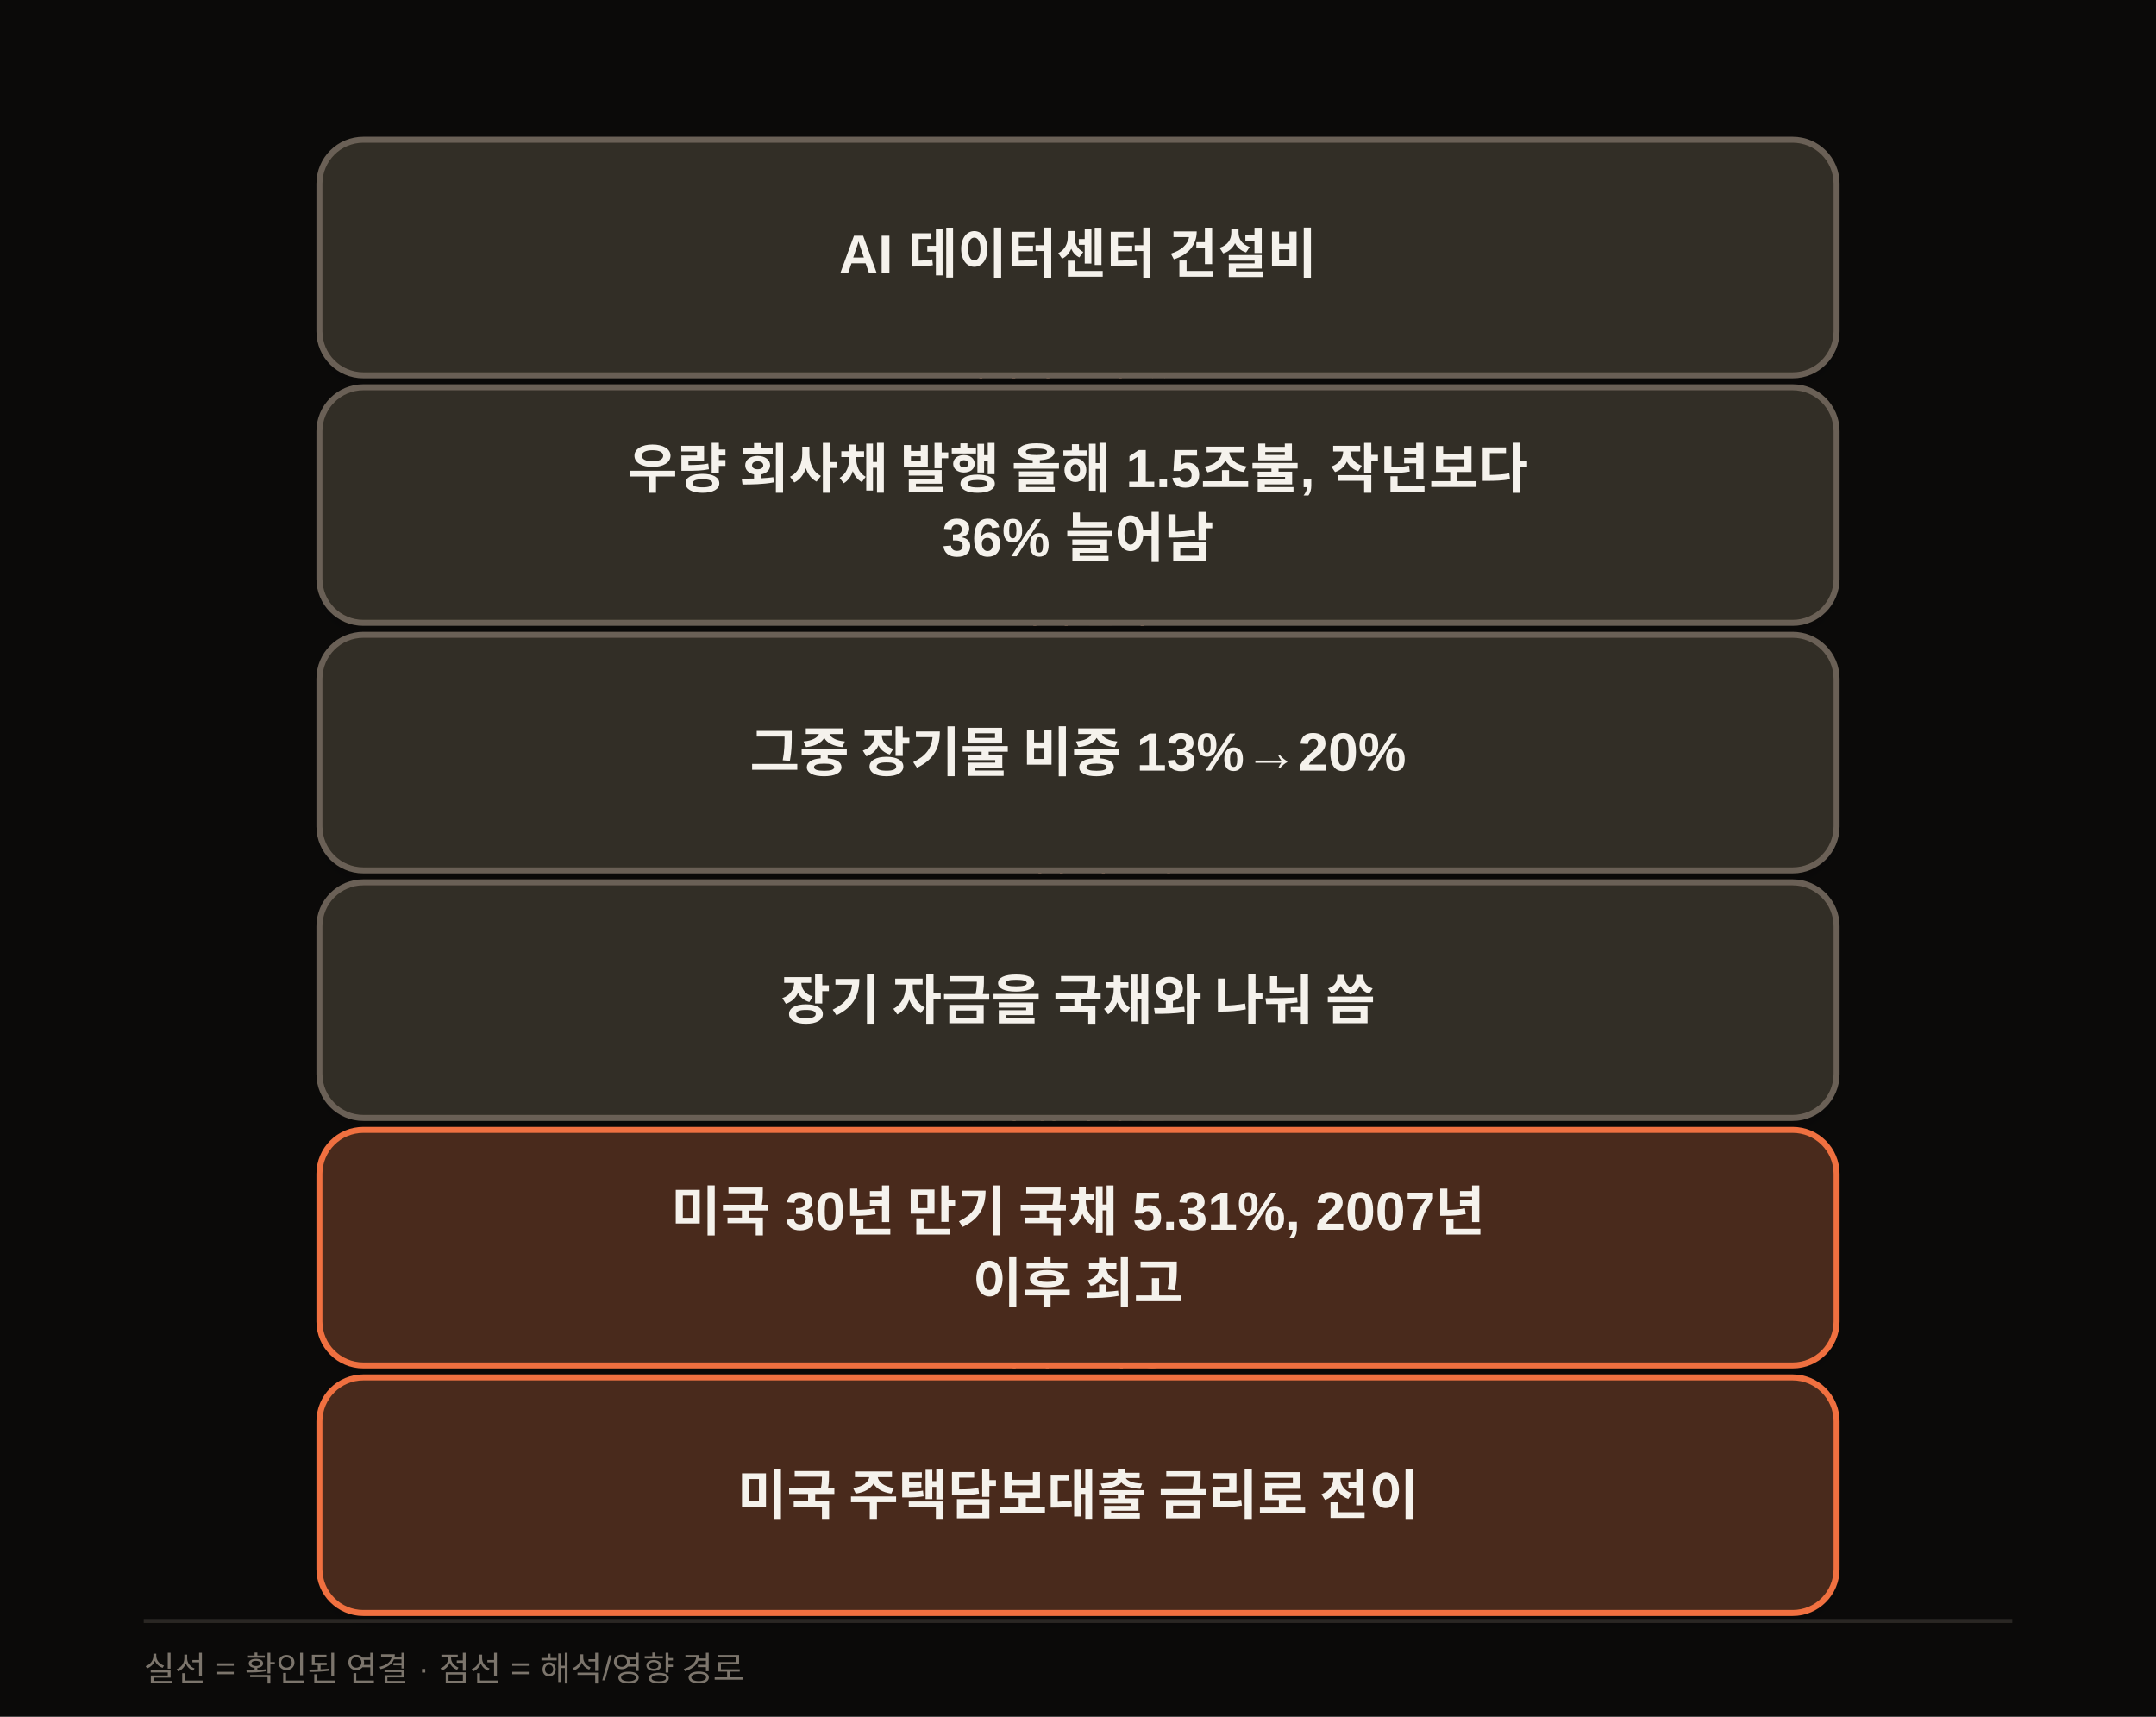
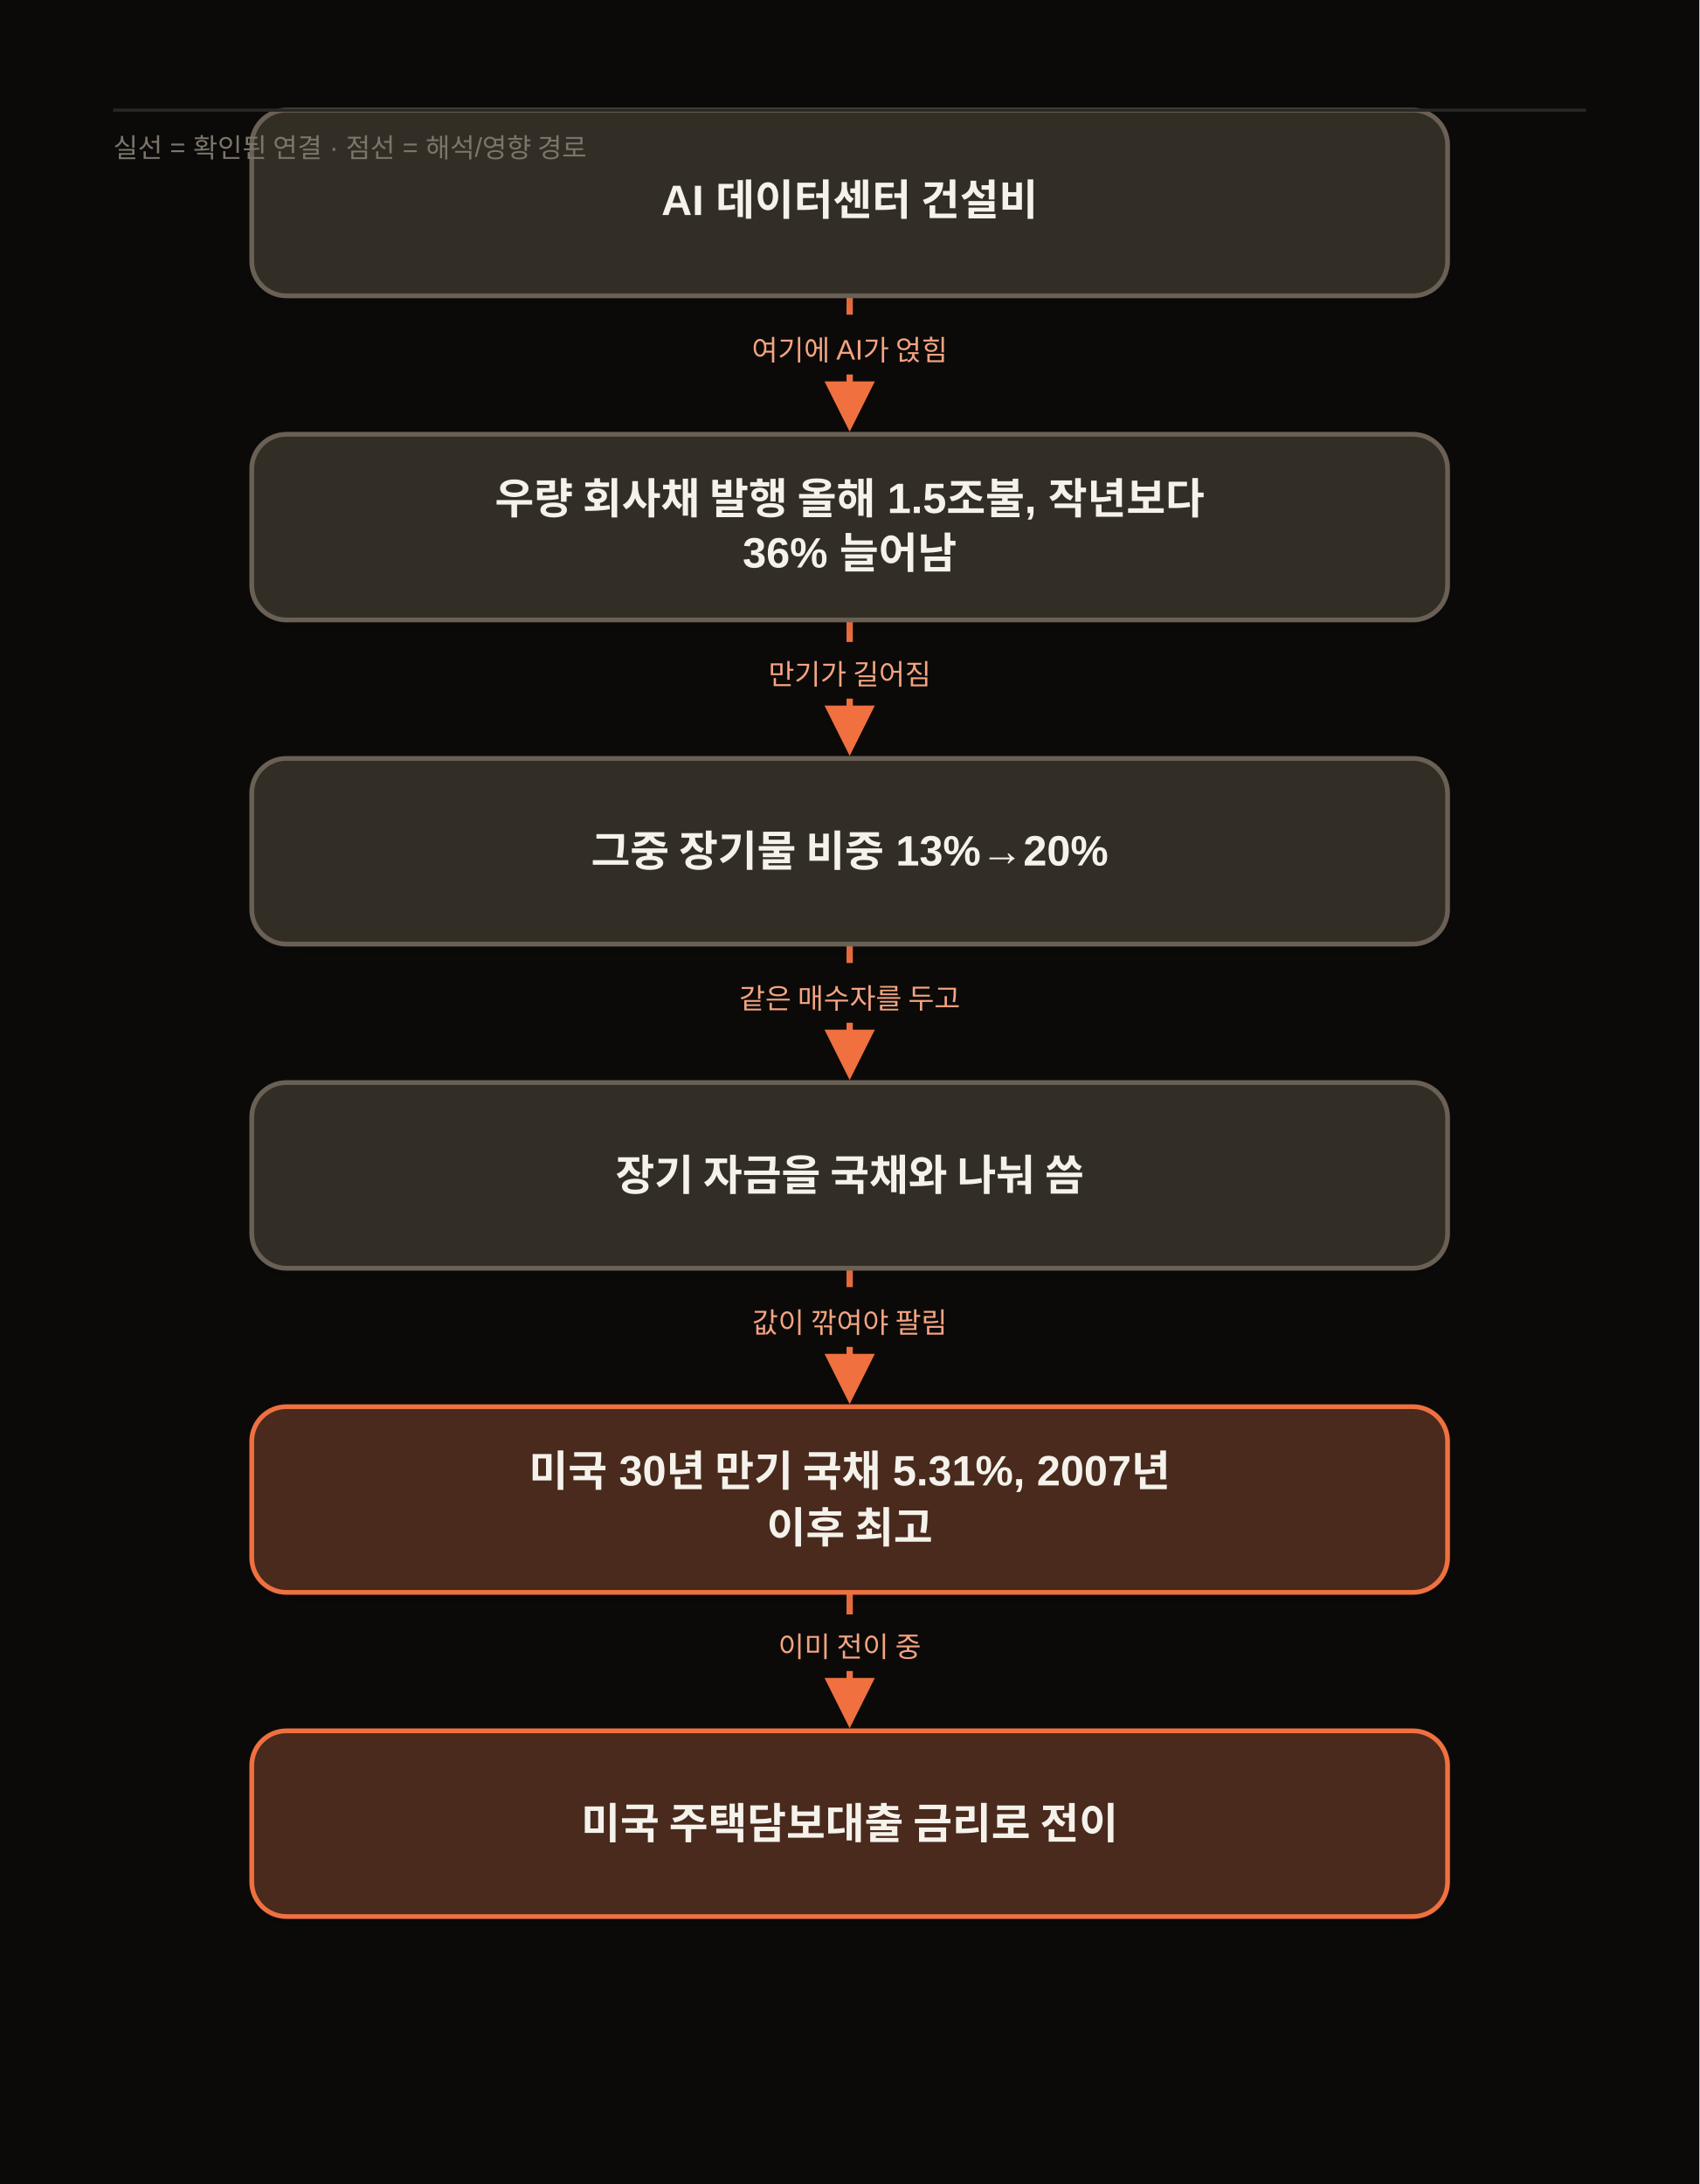
- <svg xmlns="http://www.w3.org/2000/svg" width="1080" height="860" viewBox="0 0 1080 860" class="morning-diagram" data-motion-orientation="TB" data-motion-steps="11">
+ <svg xmlns="http://www.w3.org/2000/svg" width="1080" height="1388" viewBox="0 0 1080 1388" class="morning-diagram" data-motion-orientation="TB" data-motion-steps="11">
  <defs>
    <filter id="shadow" x="-20%" y="-20%" width="140%" height="160%">
      <feDropShadow dx="0" dy="6" stdDeviation="8" flood-color="#111111" flood-opacity=".09" />
    </filter>
    <marker id="arrow" viewBox="0 0 10 10" refX="8" refY="5" markerWidth="8" markerHeight="8" orient="auto-start-reverse">
      <path d="M 0 0 L 10 5 L 0 10 z" fill="#F07040" />
    </marker>
  </defs>
-   <rect width="1080" height="860" fill="#0B0A09" />
+   <rect width="1080" height="1388" fill="#0B0A09" />
  <g class="motion-step motion-edge" data-motion-step="1" style="--motion-delay:680ms">
-     <path d="M 540.0 188.0 C 540.0 191.0, 540.0 191.0, 540.0 186.0" fill="none" stroke="#F07040" stroke-width="4" stroke-dasharray="12 10" marker-end="url(#arrow)" />
-     <rect x="468.0" y="161.0" width="144" height="36" rx="18" fill="#0B0A09" />
-     <text x="540.0" y="188.0" text-anchor="middle" font-family="Apple SD Gothic Neo,Malgun Gothic,Arial,sans-serif" font-size="18" fill="#F5A481">여기에 AI가 얹힘</text>
+     <path d="M 540.0 188.0 C 540.0 232.0, 540.0 232.0, 540.0 268.0" fill="none" stroke="#F07040" stroke-width="4" stroke-dasharray="12 10" marker-end="url(#arrow)" />
+     <rect x="468.0" y="202.0" width="144" height="36" rx="18" fill="#0B0A09" />
+     <text x="540.0" y="229.0" text-anchor="middle" font-family="Apple SD Gothic Neo,Malgun Gothic,Arial,sans-serif" font-size="18" fill="#F5A481">여기에 AI가 얹힘</text>
  </g>
  <g class="motion-step motion-edge" data-motion-step="3" style="--motion-delay:2040ms">
-     <path d="M 540.0 312.0 C 540.0 315.0, 540.0 315.0, 540.0 310.0" fill="none" stroke="#F07040" stroke-width="4" marker-end="url(#arrow)" />
-     <rect x="468.0" y="285.0" width="144" height="36" rx="18" fill="#0B0A09" />
-     <text x="540.0" y="312.0" text-anchor="middle" font-family="Apple SD Gothic Neo,Malgun Gothic,Arial,sans-serif" font-size="18" fill="#F5A481">만기가 길어짐</text>
+     <path d="M 540.0 394.0 C 540.0 438.0, 540.0 438.0, 540.0 474.0" fill="none" stroke="#F07040" stroke-width="4" marker-end="url(#arrow)" />
+     <rect x="468.0" y="408.0" width="144" height="36" rx="18" fill="#0B0A09" />
+     <text x="540.0" y="435.0" text-anchor="middle" font-family="Apple SD Gothic Neo,Malgun Gothic,Arial,sans-serif" font-size="18" fill="#F5A481">만기가 길어짐</text>
  </g>
  <g class="motion-step motion-edge" data-motion-step="5" style="--motion-delay:3400ms">
-     <path d="M 540.0 436.0 C 540.0 439.0, 540.0 439.0, 540.0 434.0" fill="none" stroke="#F07040" stroke-width="4" stroke-dasharray="12 10" marker-end="url(#arrow)" />
-     <rect x="468.0" y="409.0" width="144" height="36" rx="18" fill="#0B0A09" />
-     <text x="540.0" y="436.0" text-anchor="middle" font-family="Apple SD Gothic Neo,Malgun Gothic,Arial,sans-serif" font-size="18" fill="#F5A481">같은 매수자를 두고</text>
+     <path d="M 540.0 600.0 C 540.0 644.0, 540.0 644.0, 540.0 680.0" fill="none" stroke="#F07040" stroke-width="4" stroke-dasharray="12 10" marker-end="url(#arrow)" />
+     <rect x="468.0" y="614.0" width="144" height="36" rx="18" fill="#0B0A09" />
+     <text x="540.0" y="641.0" text-anchor="middle" font-family="Apple SD Gothic Neo,Malgun Gothic,Arial,sans-serif" font-size="18" fill="#F5A481">같은 매수자를 두고</text>
  </g>
  <g class="motion-step motion-edge" data-motion-step="7" style="--motion-delay:4760ms">
-     <path d="M 540.0 560.0 C 540.0 563.0, 540.0 563.0, 540.0 558.0" fill="none" stroke="#F07040" stroke-width="4" stroke-dasharray="12 10" marker-end="url(#arrow)" />
-     <rect x="468.0" y="533.0" width="144" height="36" rx="18" fill="#0B0A09" />
-     <text x="540.0" y="560.0" text-anchor="middle" font-family="Apple SD Gothic Neo,Malgun Gothic,Arial,sans-serif" font-size="18" fill="#F5A481">값이 깎여야 팔림</text>
+     <path d="M 540.0 806.0 C 540.0 850.0, 540.0 850.0, 540.0 886.0" fill="none" stroke="#F07040" stroke-width="4" stroke-dasharray="12 10" marker-end="url(#arrow)" />
+     <rect x="468.0" y="820.0" width="144" height="36" rx="18" fill="#0B0A09" />
+     <text x="540.0" y="847.0" text-anchor="middle" font-family="Apple SD Gothic Neo,Malgun Gothic,Arial,sans-serif" font-size="18" fill="#F5A481">값이 깎여야 팔림</text>
  </g>
  <g class="motion-step motion-edge" data-motion-step="9" style="--motion-delay:6120ms">
-     <path d="M 540.0 684.0 C 540.0 687.0, 540.0 687.0, 540.0 682.0" fill="none" stroke="#F07040" stroke-width="4" marker-end="url(#arrow)" />
-     <rect x="468.0" y="657.0" width="144" height="36" rx="18" fill="#0B0A09" />
-     <text x="540.0" y="684.0" text-anchor="middle" font-family="Apple SD Gothic Neo,Malgun Gothic,Arial,sans-serif" font-size="18" fill="#F5A481">이미 전이 중</text>
+     <path d="M 540.0 1012.0 C 540.0 1056.0, 540.0 1056.0, 540.0 1092.0" fill="none" stroke="#F07040" stroke-width="4" marker-end="url(#arrow)" />
+     <rect x="468.0" y="1026.0" width="144" height="36" rx="18" fill="#0B0A09" />
+     <text x="540.0" y="1053.0" text-anchor="middle" font-family="Apple SD Gothic Neo,Malgun Gothic,Arial,sans-serif" font-size="18" fill="#F5A481">이미 전이 중</text>
  </g>
  <g class="motion-step motion-node" data-motion-step="0" style="--motion-delay:0ms;--motion-accent-delay:640ms">
-     <rect class="motion-node-shape" x="160.0" y="70.0" width="760.0" height="118" rx="22" fill="#332E26" stroke="#6B6156" stroke-width="3" filter="url(#shadow)" />
+     <rect class="motion-node-shape" x="160.0" y="70.0" width="760.0" height="118.0" rx="22" fill="#332E26" stroke="#6B6156" stroke-width="3" filter="url(#shadow)" />
    <text x="540.0" y="129.0" text-anchor="middle" dominant-baseline="middle" font-family="Apple SD Gothic Neo,Malgun Gothic,Arial,sans-serif" font-size="27" font-weight="700" fill="#F5F2EC">AI 데이터센터 건설비</text>
  </g>
  <g class="motion-step motion-node" data-motion-step="2" style="--motion-delay:1360ms;--motion-accent-delay:2000ms">
-     <rect class="motion-node-shape" x="160.0" y="194.0" width="760.0" height="118" rx="22" fill="#332E26" stroke="#6B6156" stroke-width="3" filter="url(#shadow)" />
-     <text x="540.0" y="235.0" text-anchor="middle" dominant-baseline="middle" font-family="Apple SD Gothic Neo,Malgun Gothic,Arial,sans-serif" font-size="27" font-weight="700" fill="#F5F2EC">우량 회사채 발행 올해 1.5조불, 작년보다</text>
-     <text x="540.0" y="271.0" text-anchor="middle" dominant-baseline="middle" font-family="Apple SD Gothic Neo,Malgun Gothic,Arial,sans-serif" font-size="27" font-weight="700" fill="#F5F2EC">36% 늘어남</text>
+     <rect class="motion-node-shape" x="160.0" y="276.0" width="760.0" height="118.0" rx="22" fill="#332E26" stroke="#6B6156" stroke-width="3" filter="url(#shadow)" />
+     <text x="540.0" y="317.0" text-anchor="middle" dominant-baseline="middle" font-family="Apple SD Gothic Neo,Malgun Gothic,Arial,sans-serif" font-size="27" font-weight="700" fill="#F5F2EC">우량 회사채 발행 올해 1.5조불, 작년보다</text>
+     <text x="540.0" y="353.0" text-anchor="middle" dominant-baseline="middle" font-family="Apple SD Gothic Neo,Malgun Gothic,Arial,sans-serif" font-size="27" font-weight="700" fill="#F5F2EC">36% 늘어남</text>
  </g>
  <g class="motion-step motion-node" data-motion-step="4" style="--motion-delay:2720ms;--motion-accent-delay:3360ms">
-     <rect class="motion-node-shape" x="160.0" y="318.0" width="760.0" height="118" rx="22" fill="#332E26" stroke="#6B6156" stroke-width="3" filter="url(#shadow)" />
-     <text x="540.0" y="377.0" text-anchor="middle" dominant-baseline="middle" font-family="Apple SD Gothic Neo,Malgun Gothic,Arial,sans-serif" font-size="27" font-weight="700" fill="#F5F2EC">그중 장기물 비중 13%→20%</text>
+     <rect class="motion-node-shape" x="160.0" y="482.0" width="760.0" height="118.0" rx="22" fill="#332E26" stroke="#6B6156" stroke-width="3" filter="url(#shadow)" />
+     <text x="540.0" y="541.0" text-anchor="middle" dominant-baseline="middle" font-family="Apple SD Gothic Neo,Malgun Gothic,Arial,sans-serif" font-size="27" font-weight="700" fill="#F5F2EC">그중 장기물 비중 13%→20%</text>
  </g>
  <g class="motion-step motion-node" data-motion-step="6" style="--motion-delay:4080ms;--motion-accent-delay:4720ms">
-     <rect class="motion-node-shape" x="160.0" y="442.0" width="760.0" height="118" rx="22" fill="#332E26" stroke="#6B6156" stroke-width="3" filter="url(#shadow)" />
-     <text x="540.0" y="501.0" text-anchor="middle" dominant-baseline="middle" font-family="Apple SD Gothic Neo,Malgun Gothic,Arial,sans-serif" font-size="27" font-weight="700" fill="#F5F2EC">장기 자금을 국채와 나눠 씀</text>
+     <rect class="motion-node-shape" x="160.0" y="688.0" width="760.0" height="118.0" rx="22" fill="#332E26" stroke="#6B6156" stroke-width="3" filter="url(#shadow)" />
+     <text x="540.0" y="747.0" text-anchor="middle" dominant-baseline="middle" font-family="Apple SD Gothic Neo,Malgun Gothic,Arial,sans-serif" font-size="27" font-weight="700" fill="#F5F2EC">장기 자금을 국채와 나눠 씀</text>
  </g>
  <g class="motion-step motion-node motion-risk" data-motion-step="8" style="--motion-delay:5440ms;--motion-accent-delay:6080ms">
-     <rect class="motion-node-shape" x="160.0" y="566.0" width="760.0" height="118" rx="22" fill="#4A2C1A" stroke="#F07040" stroke-width="3" filter="url(#shadow)" />
-     <text x="540.0" y="607.0" text-anchor="middle" dominant-baseline="middle" font-family="Apple SD Gothic Neo,Malgun Gothic,Arial,sans-serif" font-size="27" font-weight="700" fill="#F5F2EC">미국 30년 만기 국채 5.31%, 2007년</text>
-     <text x="540.0" y="643.0" text-anchor="middle" dominant-baseline="middle" font-family="Apple SD Gothic Neo,Malgun Gothic,Arial,sans-serif" font-size="27" font-weight="700" fill="#F5F2EC">이후 최고</text>
+     <rect class="motion-node-shape" x="160.0" y="894.0" width="760.0" height="118.0" rx="22" fill="#4A2C1A" stroke="#F07040" stroke-width="3" filter="url(#shadow)" />
+     <text x="540.0" y="935.0" text-anchor="middle" dominant-baseline="middle" font-family="Apple SD Gothic Neo,Malgun Gothic,Arial,sans-serif" font-size="27" font-weight="700" fill="#F5F2EC">미국 30년 만기 국채 5.31%, 2007년</text>
+     <text x="540.0" y="971.0" text-anchor="middle" dominant-baseline="middle" font-family="Apple SD Gothic Neo,Malgun Gothic,Arial,sans-serif" font-size="27" font-weight="700" fill="#F5F2EC">이후 최고</text>
  </g>
  <g class="motion-step motion-node motion-risk" data-motion-step="10" style="--motion-delay:6800ms;--motion-accent-delay:7440ms">
-     <rect class="motion-node-shape" x="160.0" y="690.0" width="760.0" height="118" rx="22" fill="#4A2C1A" stroke="#F07040" stroke-width="3" filter="url(#shadow)" />
-     <text x="540.0" y="749.0" text-anchor="middle" dominant-baseline="middle" font-family="Apple SD Gothic Neo,Malgun Gothic,Arial,sans-serif" font-size="27" font-weight="700" fill="#F5F2EC">미국 주택담보대출 금리로 전이</text>
+     <rect class="motion-node-shape" x="160.0" y="1100.0" width="760.0" height="118.0" rx="22" fill="#4A2C1A" stroke="#F07040" stroke-width="3" filter="url(#shadow)" />
+     <text x="540.0" y="1159.0" text-anchor="middle" dominant-baseline="middle" font-family="Apple SD Gothic Neo,Malgun Gothic,Arial,sans-serif" font-size="27" font-weight="700" fill="#F5F2EC">미국 주택담보대출 금리로 전이</text>
  </g>
-   <line x1="72" y1="812" x2="1008" y2="812" stroke="#2A2724" stroke-width="2" />
-   <text x="72" y="842" font-family="Apple SD Gothic Neo,Malgun Gothic,Arial,sans-serif" font-size="17" fill="#7C756C">실선 = 확인된 연결 · 점선 = 해석/영향 경로</text>
+   <line x1="72" y1="70.0" x2="1008" y2="70.0" stroke="#2A2724" stroke-width="2" />
+   <text x="72" y="100.0" font-family="Apple SD Gothic Neo,Malgun Gothic,Arial,sans-serif" font-size="17" fill="#7C756C">실선 = 확인된 연결 · 점선 = 해석/영향 경로</text>
</svg>
